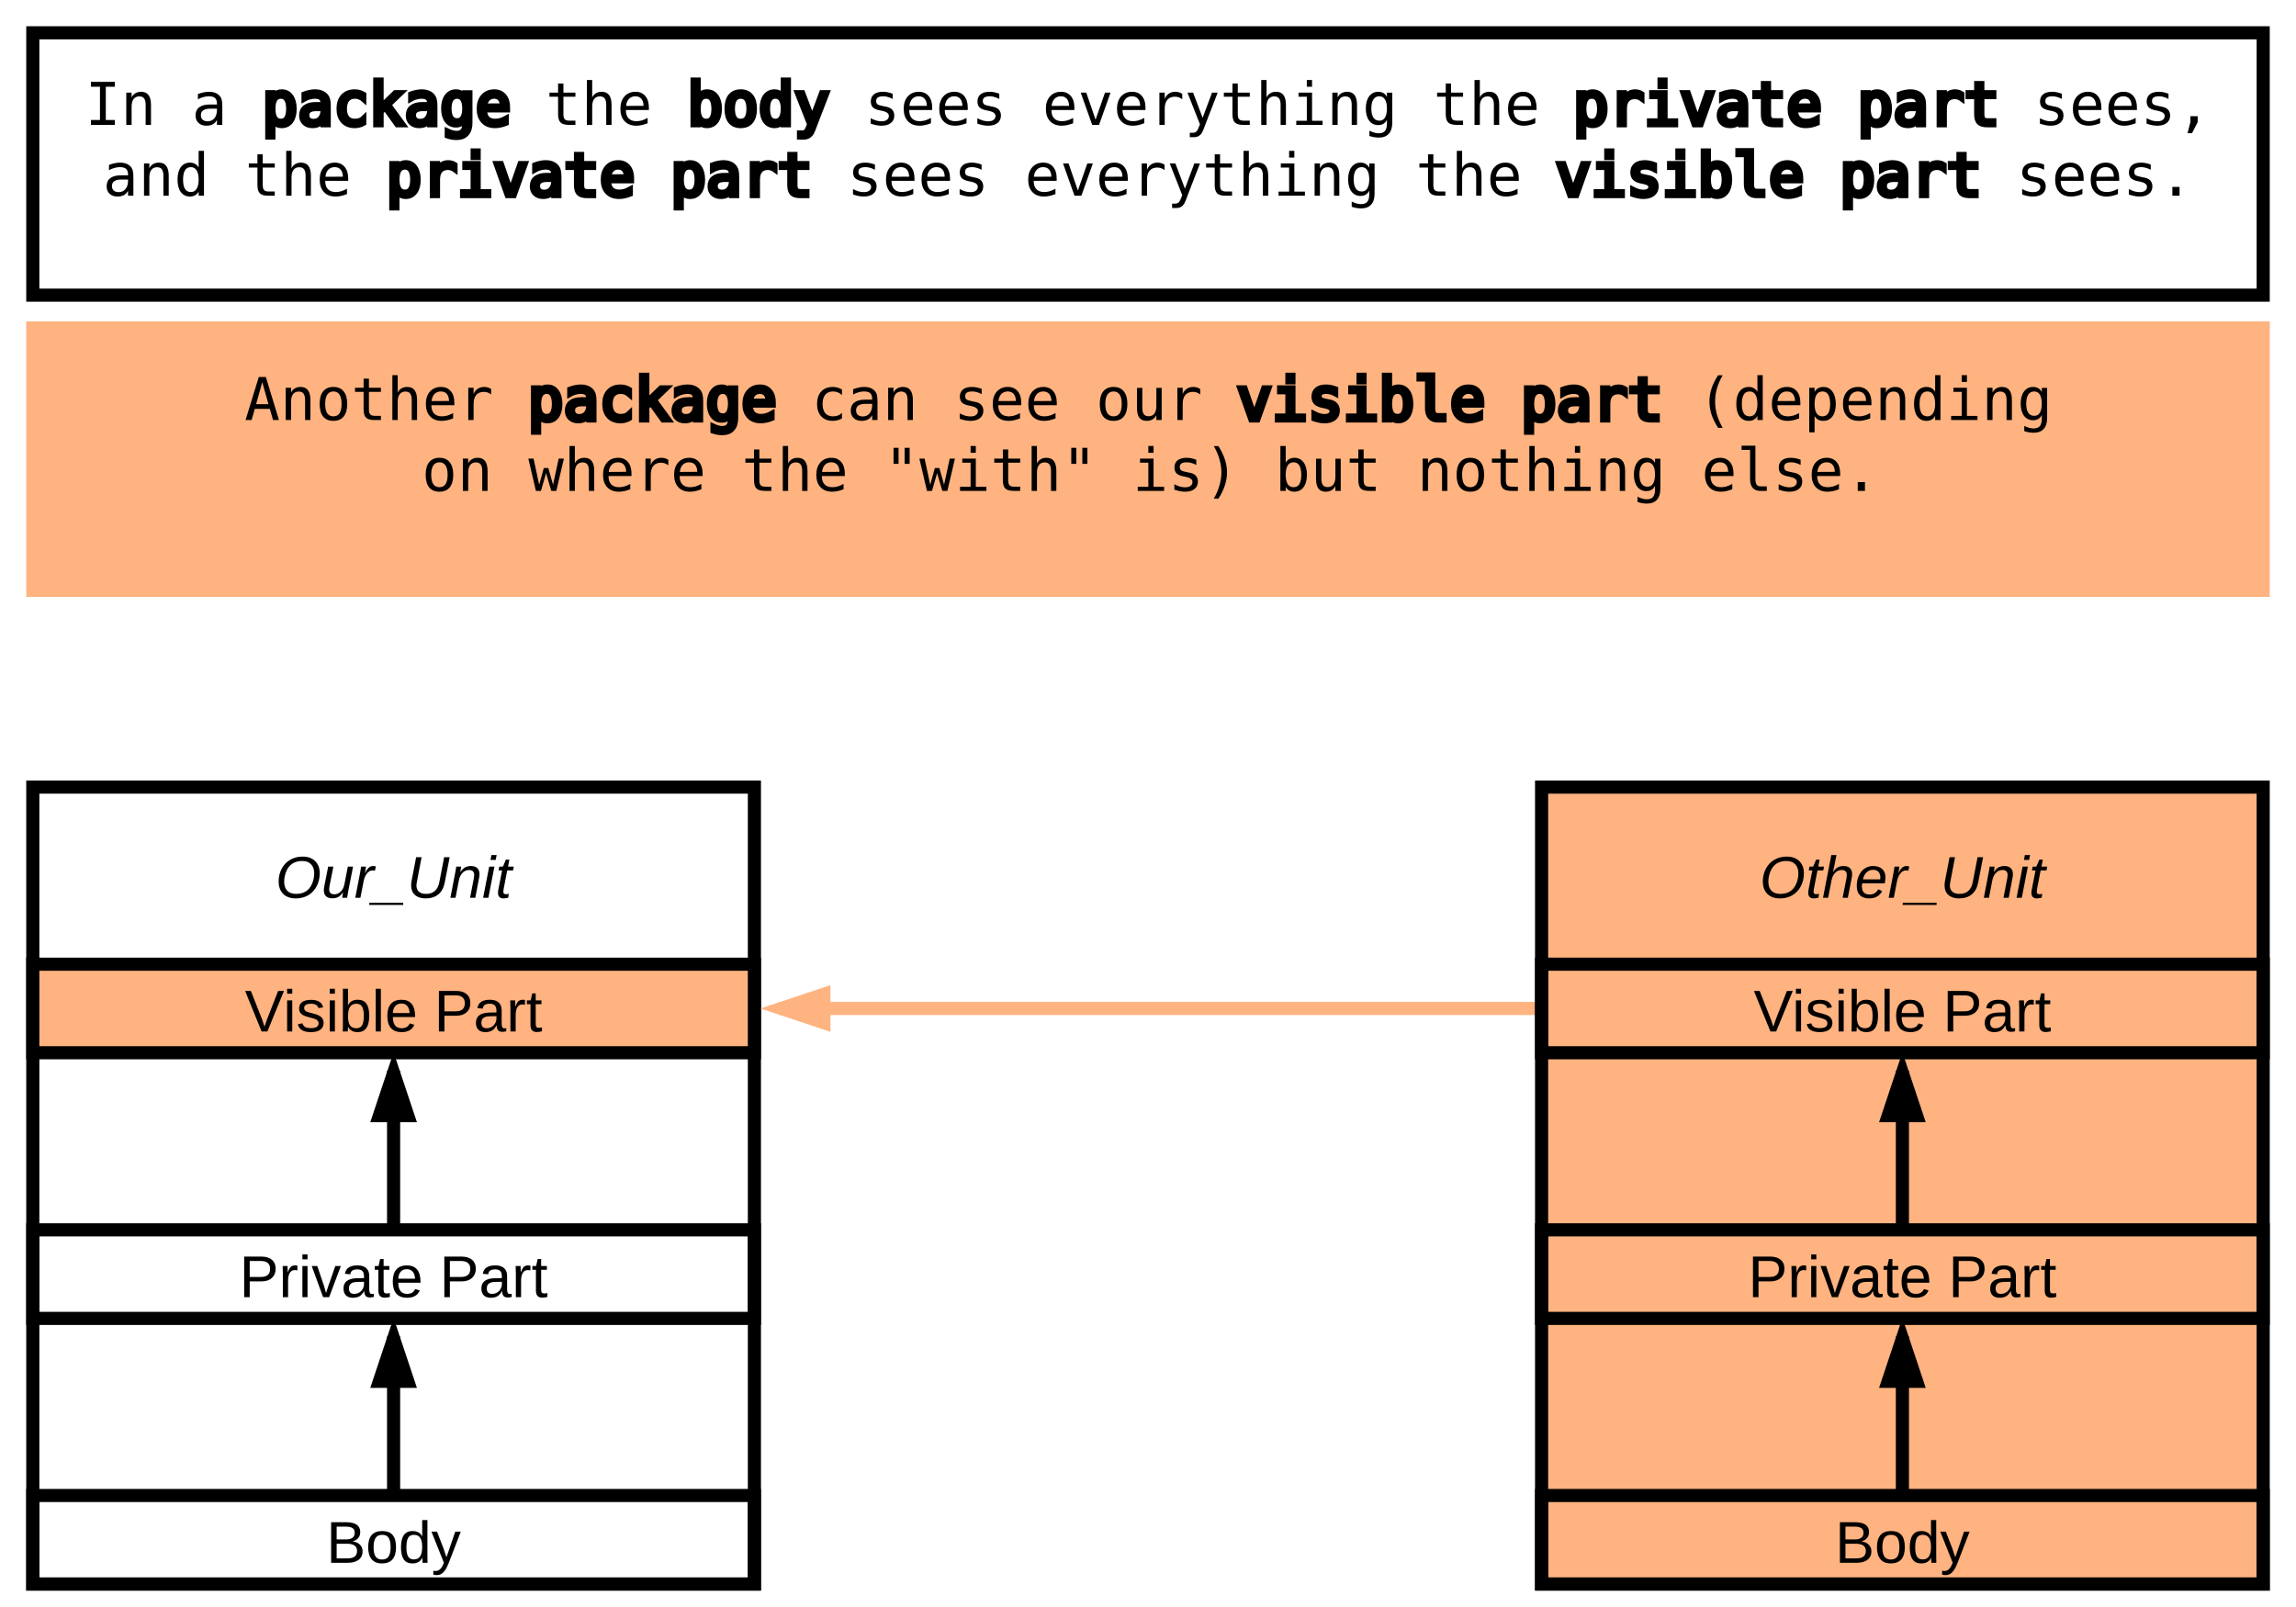
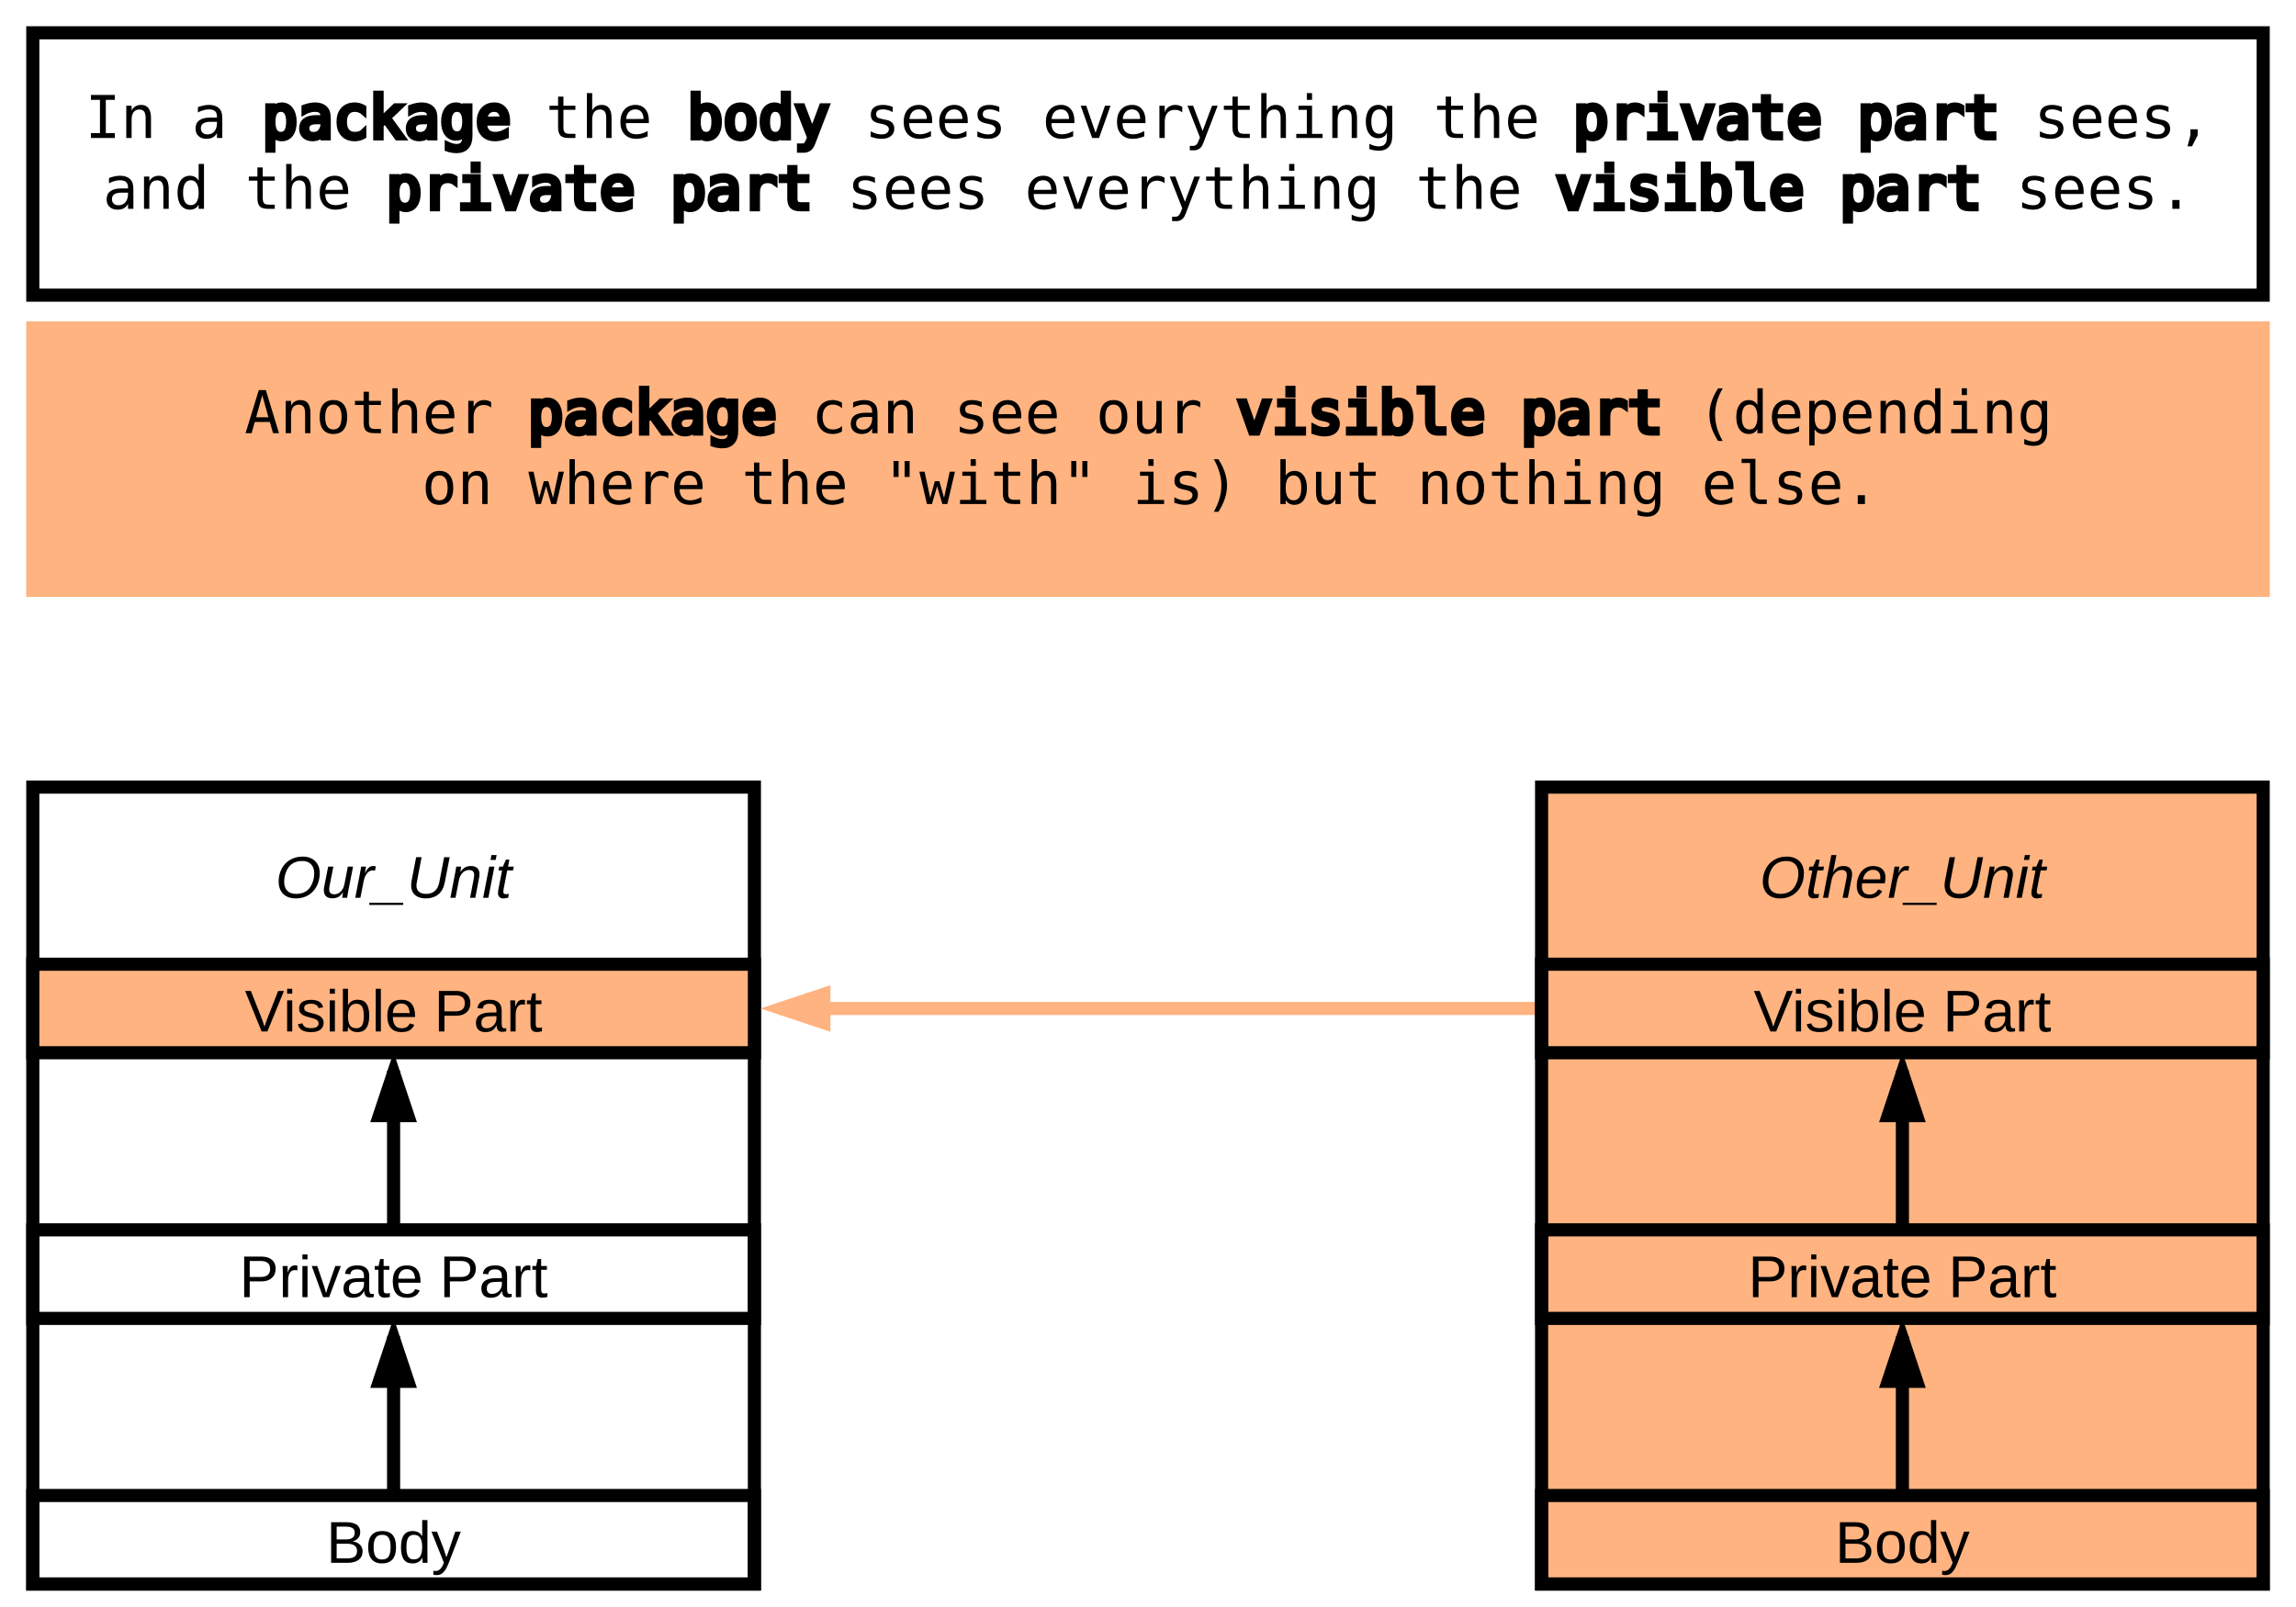
<svg xmlns="http://www.w3.org/2000/svg" baseProfile="full" version="1.1" height="245" width="350">
  <rect fill="none" stroke="#000000" stroke-width="2" height="40" width="340" x="5" y="5" />
-   <text xml:space="preserve" fill="#000000" stroke="none" text-align="left" font-size="9px" font-family="Monospace" font-weight="normal" x="12.974" y="19.04">
-     <tspan x="12.974" y="19.04" style="fill:#000000">In a</tspan>
-     <tspan x="39.978" y="19.04" style="fill:#000000;stroke:#000000;stroke-width:0.75">package</tspan>
-     <tspan x="83.185" y="19.04" style="fill:#000000">the</tspan>
-     <tspan x="104.789" y="19.04" style="fill:#000000;stroke:#000000;stroke-width:0.75">body</tspan>
-     <tspan x="131.793" y="19.04" style="fill:#000000">sees everything the</tspan>
-     <tspan x="239.811" y="19.04" style="fill:#000000;stroke:#000000;stroke-width:0.75">private part</tspan>
-     <tspan x="310.022" y="19.04" style="fill:#000000">sees,</tspan>
+   <text xml:space="preserve" fill="#000000" stroke="none" text-align="left" font-size="9px" font-family="Monospace" font-weight="normal" x="12.974" y="21.04">
+     <tspan x="12.974" y="21.04" style="fill:#000000">In a</tspan>
+     <tspan x="39.978" y="21.04" style="fill:#000000;stroke:#000000;stroke-width:0.75">package</tspan>
+     <tspan x="83.185" y="21.04" style="fill:#000000">the</tspan>
+     <tspan x="104.789" y="21.04" style="fill:#000000;stroke:#000000;stroke-width:0.75">body</tspan>
+     <tspan x="131.793" y="21.04" style="fill:#000000">sees everything the</tspan>
+     <tspan x="239.811" y="21.04" style="fill:#000000;stroke:#000000;stroke-width:0.75">private part</tspan>
+     <tspan x="310.022" y="21.04" style="fill:#000000">sees,</tspan>
  </text>
-   <text xml:space="preserve" fill="#000000" stroke="none" text-align="left" font-size="9px" font-family="Monospace" font-weight="normal" x="15.674" y="29.84">
-     <tspan x="15.674" y="29.84" style="fill:#000000">and the</tspan>
-     <tspan x="58.881" y="29.84" style="fill:#000000;stroke:#000000;stroke-width:0.75">private part</tspan>
-     <tspan x="129.093" y="29.84" style="fill:#000000">sees everything the</tspan>
-     <tspan x="237.11" y="29.84" style="fill:#000000;stroke:#000000;stroke-width:0.75">visible part</tspan>
-     <tspan x="307.322" y="29.84" style="fill:#000000">sees.</tspan>
+   <text xml:space="preserve" fill="#000000" stroke="none" text-align="left" font-size="9px" font-family="Monospace" font-weight="normal" x="15.674" y="31.84">
+     <tspan x="15.674" y="31.84" style="fill:#000000">and the</tspan>
+     <tspan x="58.881" y="31.84" style="fill:#000000;stroke:#000000;stroke-width:0.75">private part</tspan>
+     <tspan x="129.093" y="31.84" style="fill:#000000">sees everything the</tspan>
+     <tspan x="237.11" y="31.84" style="fill:#000000;stroke:#000000;stroke-width:0.75">visible part</tspan>
+     <tspan x="307.322" y="31.84" style="fill:#000000">sees.</tspan>
  </text>
  <rect fill="#ffb380" stroke="#ffb380" stroke-width="2" height="40" width="340" x="5" y="50" />
-   <text xml:space="preserve" fill="#000000" stroke="none" text-align="left" font-size="9px" font-family="Monospace" font-weight="normal" x="37.278" y="64.04">
-     <tspan x="37.278" y="64.04" style="fill:#000000">Another</tspan>
-     <tspan x="80.485" y="64.04" style="fill:#000000;stroke:#000000;stroke-width:0.75">package</tspan>
-     <tspan x="123.692" y="64.04" style="fill:#000000">can see our</tspan>
-     <tspan x="188.502" y="64.04" style="fill:#000000;stroke:#000000;stroke-width:0.75">visible part</tspan>
-     <tspan x="258.714" y="64.04" style="fill:#000000">(depending</tspan>
+   <text xml:space="preserve" fill="#000000" stroke="none" text-align="left" font-size="9px" font-family="Monospace" font-weight="normal" x="37.278" y="66.04">
+     <tspan x="37.278" y="66.04" style="fill:#000000">Another</tspan>
+     <tspan x="80.485" y="66.04" style="fill:#000000;stroke:#000000;stroke-width:0.75">package</tspan>
+     <tspan x="123.692" y="66.04" style="fill:#000000">can see our</tspan>
+     <tspan x="188.502" y="66.04" style="fill:#000000;stroke:#000000;stroke-width:0.75">visible part</tspan>
+     <tspan x="258.714" y="66.04" style="fill:#000000">(depending</tspan>
  </text>
-   <text xml:space="preserve" fill="#000000" stroke="none" text-align="left" font-size="9px" font-family="Monospace" font-weight="normal" x="64.282" y="74.84">
-     <tspan x="64.282" y="74.84" style="fill:#000000">on where the "with" is) but nothing else.</tspan>
+   <text xml:space="preserve" fill="#000000" stroke="none" text-align="left" font-size="9px" font-family="Monospace" font-weight="normal" x="64.282" y="76.84">
+     <tspan x="64.282" y="76.84" style="fill:#000000">on where the "with" is) but nothing else.</tspan>
  </text>
  <rect fill="none" stroke="#000000" stroke-width="2" height="121.5" width="110" x="5" y="120" />
  <text xml:space="preserve" fill="#000000" stroke="none" text-align="center" font-size="9px" font-family="arial" font-weight="normal" font-style="italic" text-anchor="middle" x="60.0" y="136.875">Our_Unit</text>
  <rect fill="#ffb380" stroke="#000000" stroke-width="2" height="13.5" width="110" x="5" y="147.0" />
  <text xml:space="preserve" fill="#000000" stroke="none" text-align="left" font-size="9px" font-family="Arial" font-weight="normal" text-anchor="middle" x="60.0" y="157.26">Visible Part</text>
  <polygon fill="#000000" stroke="#000000" stroke-width="1" transform="rotate(45, 60.0, 162.0)" points="60.0,162.0 64.05,170.1 68.1,166.05 " />
  <line fill="none" stroke="#000000" stroke-width="2" x1="60.0" y1="163.25" x2="60.0" y2="188.25" />
  <rect fill="none" stroke="#000000" stroke-width="2" height="13.5" width="110" x="5" y="187.5" />
  <text xml:space="preserve" fill="#000000" stroke="none" text-align="left" font-size="9px" font-family="Arial" font-weight="normal" text-anchor="middle" x="60.0" y="197.76">Private Part</text>
  <polygon fill="#000000" stroke="#000000" stroke-width="1" transform="rotate(45, 60.0, 202.5)" points="60.0,202.5 64.05,210.6 68.1,206.55 " />
  <line fill="none" stroke="#000000" stroke-width="2" x1="60.0" y1="203.75" x2="60.0" y2="228.75" />
  <rect fill="none" stroke="#000000" stroke-width="2" height="13.5" width="110" x="5" y="228.0" />
  <text xml:space="preserve" fill="#000000" stroke="none" text-align="left" font-size="9px" font-family="Arial" font-weight="normal" text-anchor="middle" x="60.0" y="238.26">Body</text>
  <line fill="none" stroke="#ffb380" stroke-width="2" x1="118.75" y1="153.75" x2="235" y2="153.75" />
  <polygon fill="#ffb380" stroke="#ffb380" stroke-width="1" transform="rotate(-45, 117.5, 153.75)" points="117.5,153.75 121.55,161.85 125.6,157.8 " />
  <rect fill="#ffb380" stroke="#000000" stroke-width="2" height="121.5" width="110" x="235" y="120" />
  <text xml:space="preserve" fill="#000000" stroke="none" text-align="center" font-size="9px" font-family="arial" font-weight="normal" font-style="italic" text-anchor="middle" x="290.0" y="136.875">Other_Unit</text>
  <rect fill="none" stroke="#000000" stroke-width="2" height="13.5" width="110" x="235" y="147.0" />
  <text xml:space="preserve" fill="#000000" stroke="none" text-align="left" font-size="9px" font-family="Arial" font-weight="normal" text-anchor="middle" x="290.0" y="157.26">Visible Part</text>
  <polygon fill="#000000" stroke="#000000" stroke-width="1" transform="rotate(45, 290.0, 162.0)" points="290.0,162.0 294.05,170.1 298.1,166.05 " />
  <line fill="none" stroke="#000000" stroke-width="2" x1="290.0" y1="163.25" x2="290.0" y2="188.25" />
  <rect fill="none" stroke="#000000" stroke-width="2" height="13.5" width="110" x="235" y="187.5" />
  <text xml:space="preserve" fill="#000000" stroke="none" text-align="left" font-size="9px" font-family="Arial" font-weight="normal" text-anchor="middle" x="290.0" y="197.76">Private Part</text>
  <polygon fill="#000000" stroke="#000000" stroke-width="1" transform="rotate(45, 290.0, 202.5)" points="290.0,202.5 294.05,210.6 298.1,206.55 " />
  <line fill="none" stroke="#000000" stroke-width="2" x1="290.0" y1="203.75" x2="290.0" y2="228.75" />
  <rect fill="none" stroke="#000000" stroke-width="2" height="13.5" width="110" x="235" y="228.0" />
  <text xml:space="preserve" fill="#000000" stroke="none" text-align="left" font-size="9px" font-family="Arial" font-weight="normal" text-anchor="middle" x="290.0" y="238.26">Body</text>
</svg>
